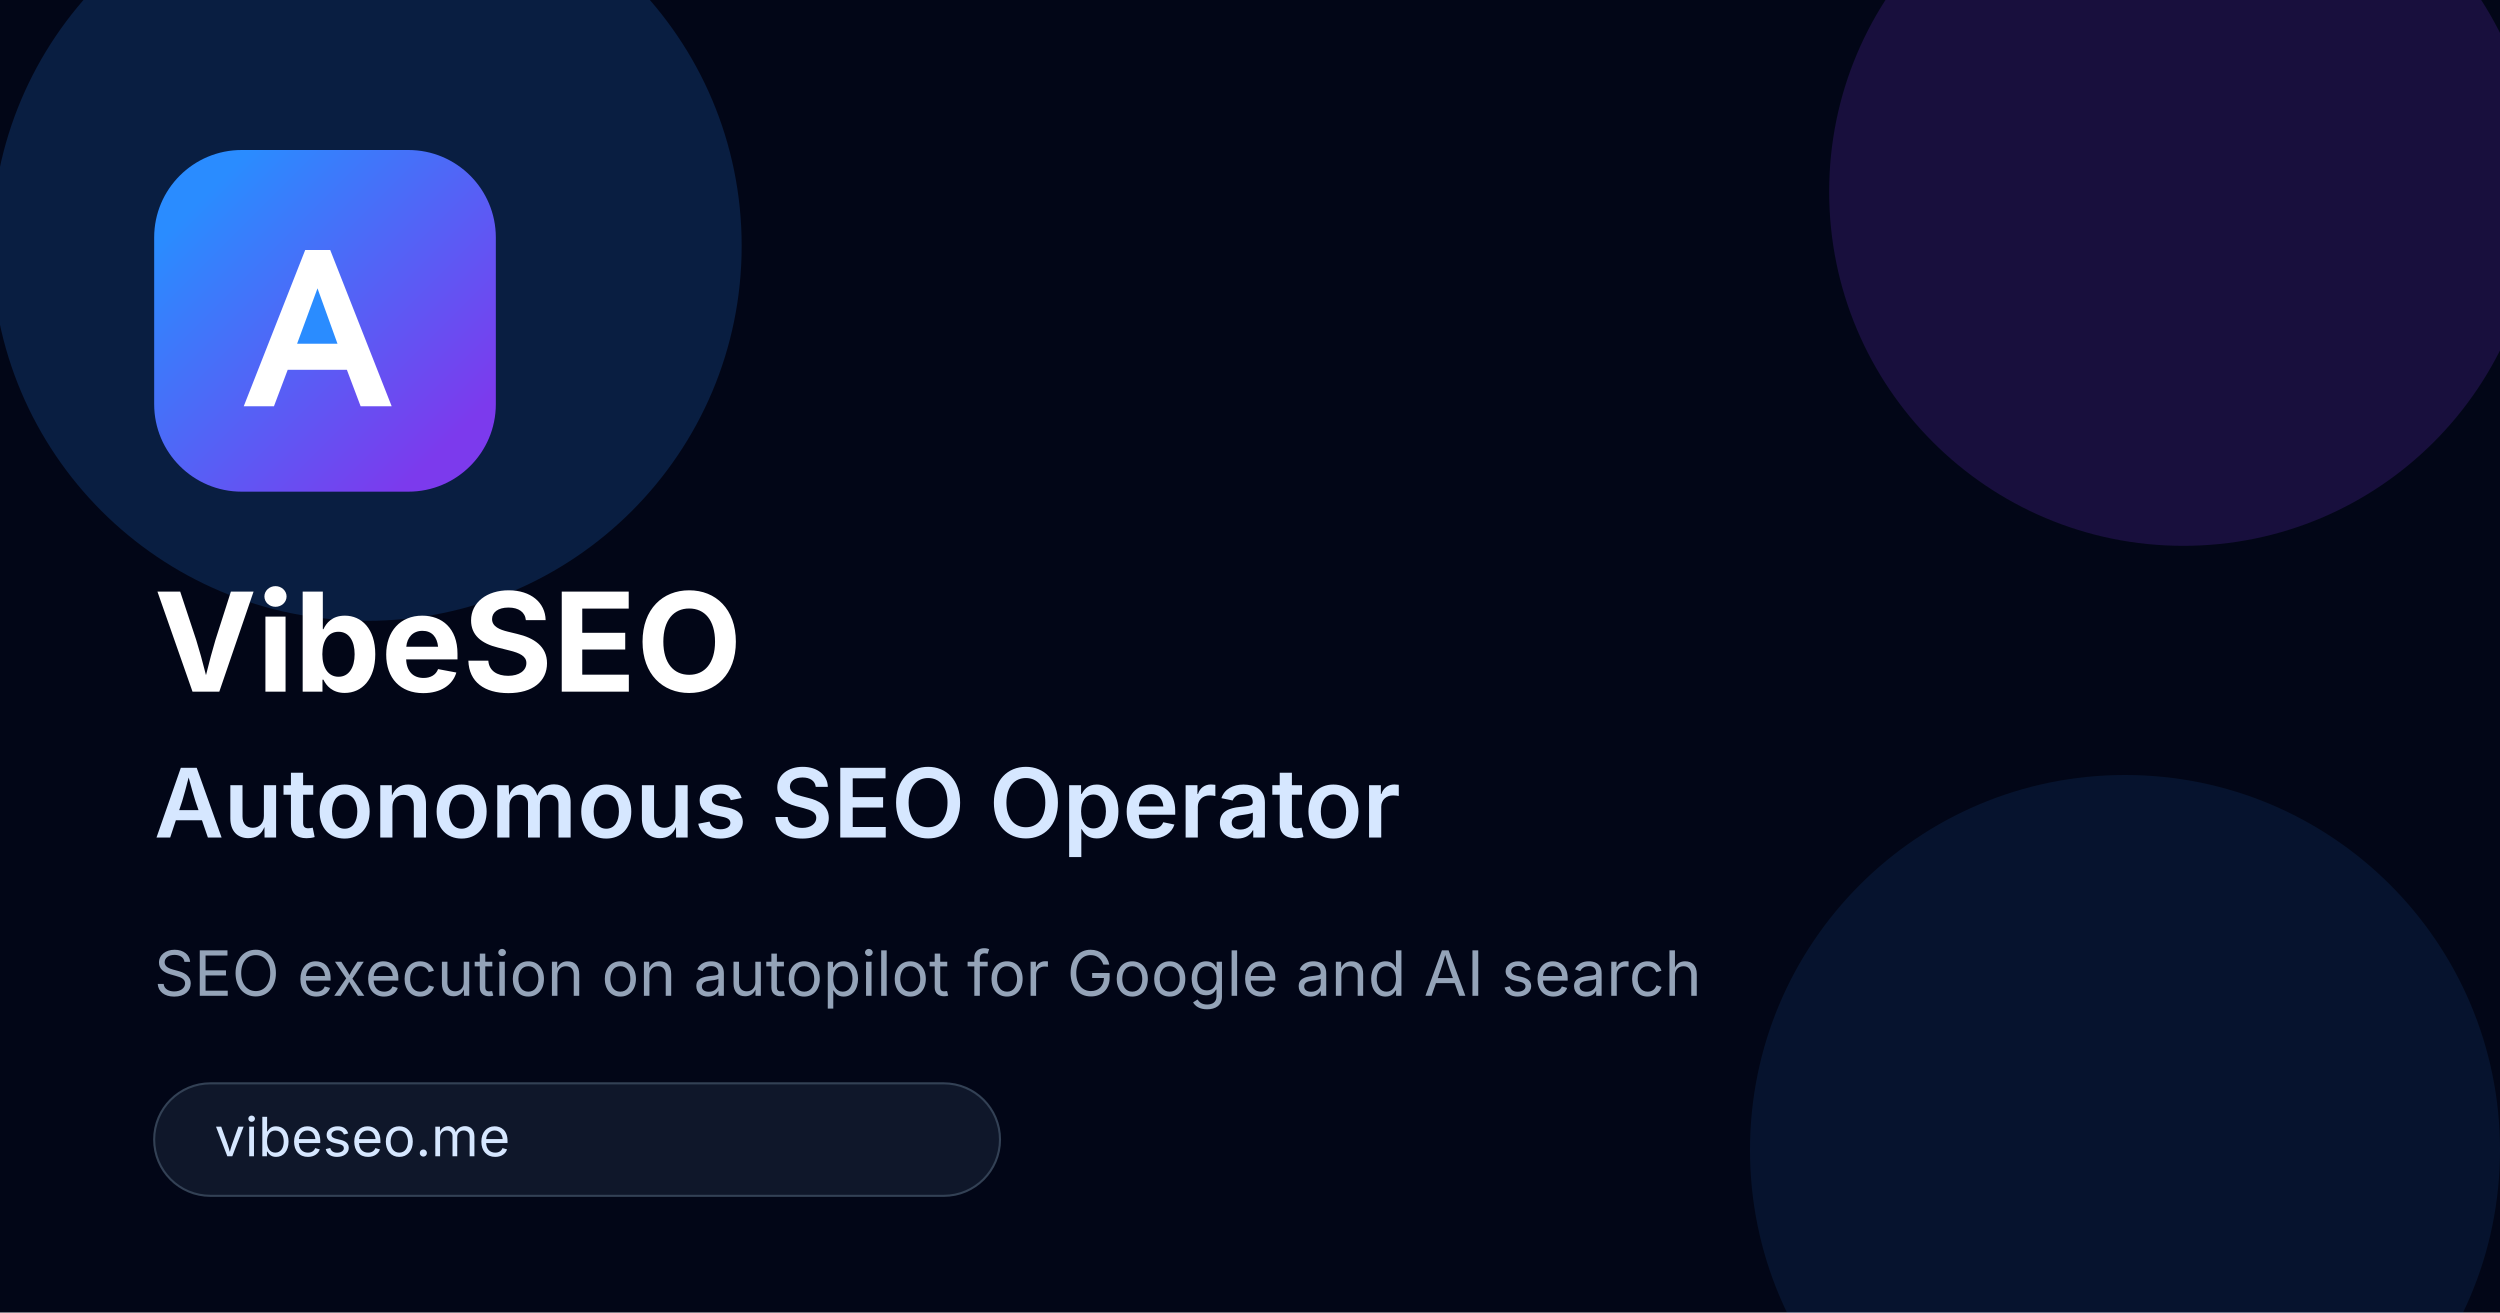
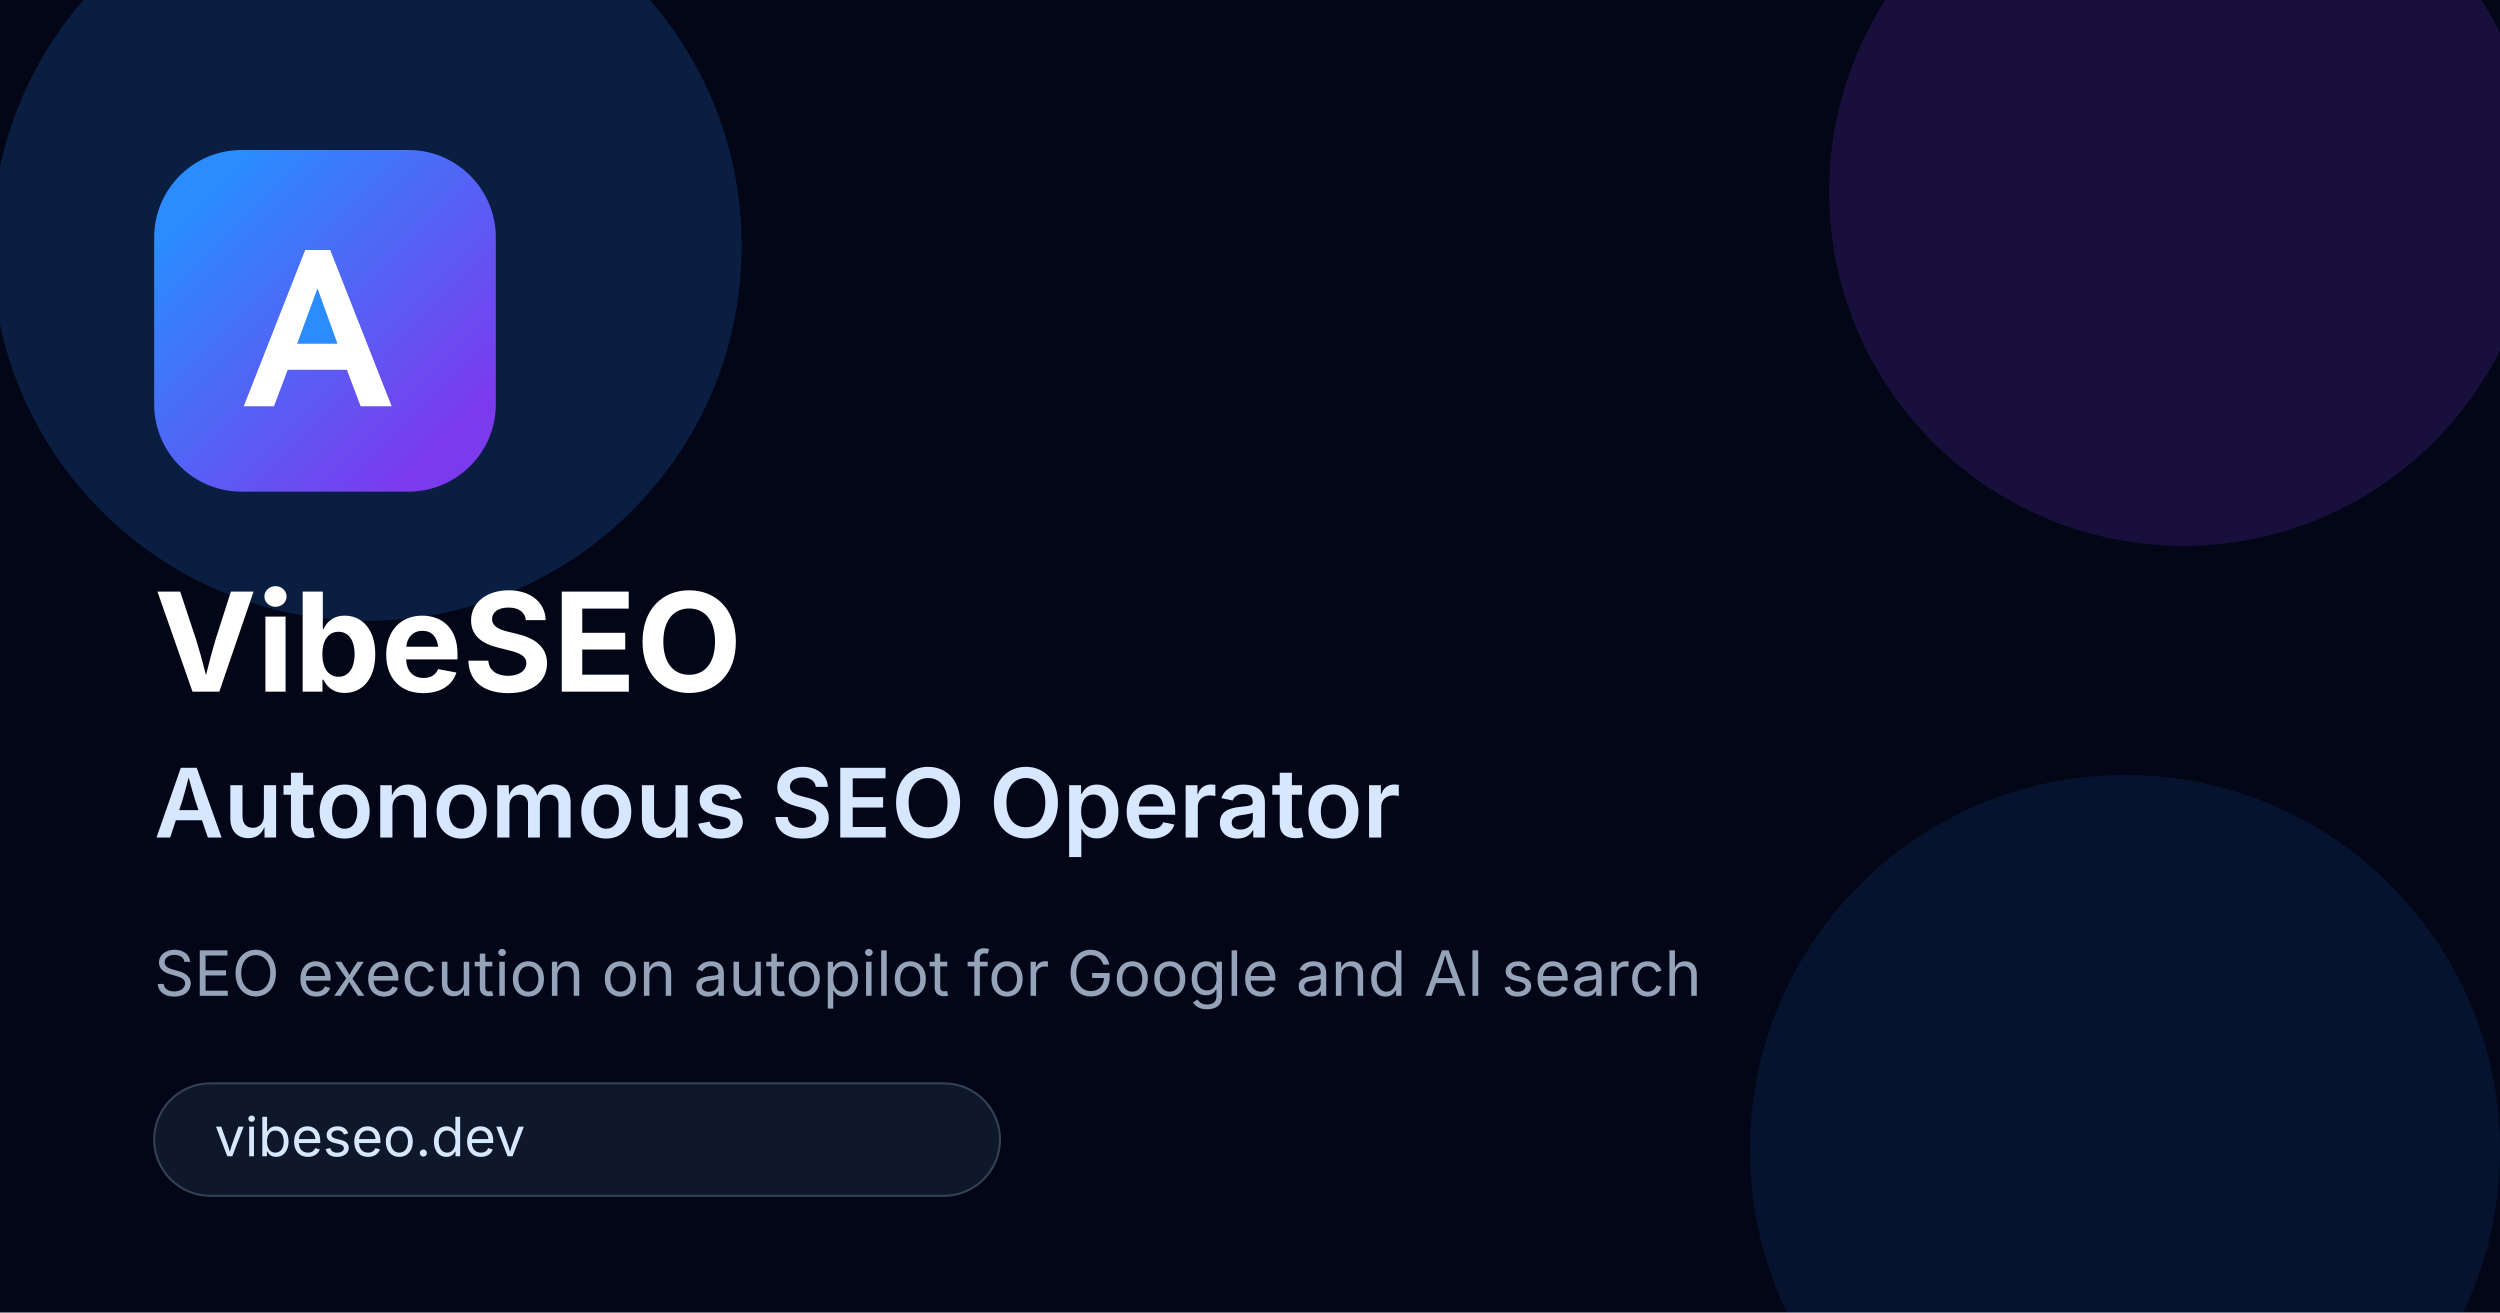
<svg xmlns="http://www.w3.org/2000/svg" width="1200" height="630" viewBox="0 0 1200 630" fill="none">
  <rect width="1200" height="630" fill="#020617" />
  <circle cx="176" cy="118" r="180" fill="#2A8CFF" fill-opacity="0.18" />
  <circle cx="1048" cy="92" r="170" fill="#7C3AED" fill-opacity="0.18" />
  <circle cx="1020" cy="552" r="180" fill="#2A8CFF" fill-opacity="0.10" />
  <rect x="74" y="72" width="164" height="164" rx="42" fill="url(#g)" />
  <path d="M117 195L146.5 120H158.5L188 195H173.1L166.5 177.5H138.1L131.5 195H117Z" fill="white" />
  <path d="M142.6 165H162L152.4 138.4L142.6 165Z" fill="#2A8CFF" />
  <text x="74" y="332" fill="white" font-family="Inter, Arial, sans-serif" font-size="66" font-weight="700">VibeSEO</text>
  <text x="74" y="402" fill="#D6E7FF" font-family="Inter, Arial, sans-serif" font-size="46" font-weight="600">Autonomous SEO Operator</text>
  <text x="74" y="478" fill="#94A3B8" font-family="Inter, Arial, sans-serif" font-size="30">SEO execution on autopilot for Google and AI search</text>
  <rect x="74" y="520" width="406" height="54" rx="27" fill="#0F172A" stroke="#334155" />
-   <text x="103" y="555" fill="#D6E7FF" font-family="Inter, Arial, sans-serif" font-size="26">vibeseo.me</text>
+   <text x="103" y="555" fill="#D6E7FF" font-family="Inter, Arial, sans-serif" font-size="26">vibeseo.dev</text>
  <defs>
    <linearGradient id="g" x1="102" y1="90" x2="220" y2="208" gradientUnits="userSpaceOnUse">
      <stop stop-color="#2A8CFF" />
      <stop offset="1" stop-color="#7C3AED" />
    </linearGradient>
  </defs>
</svg>
